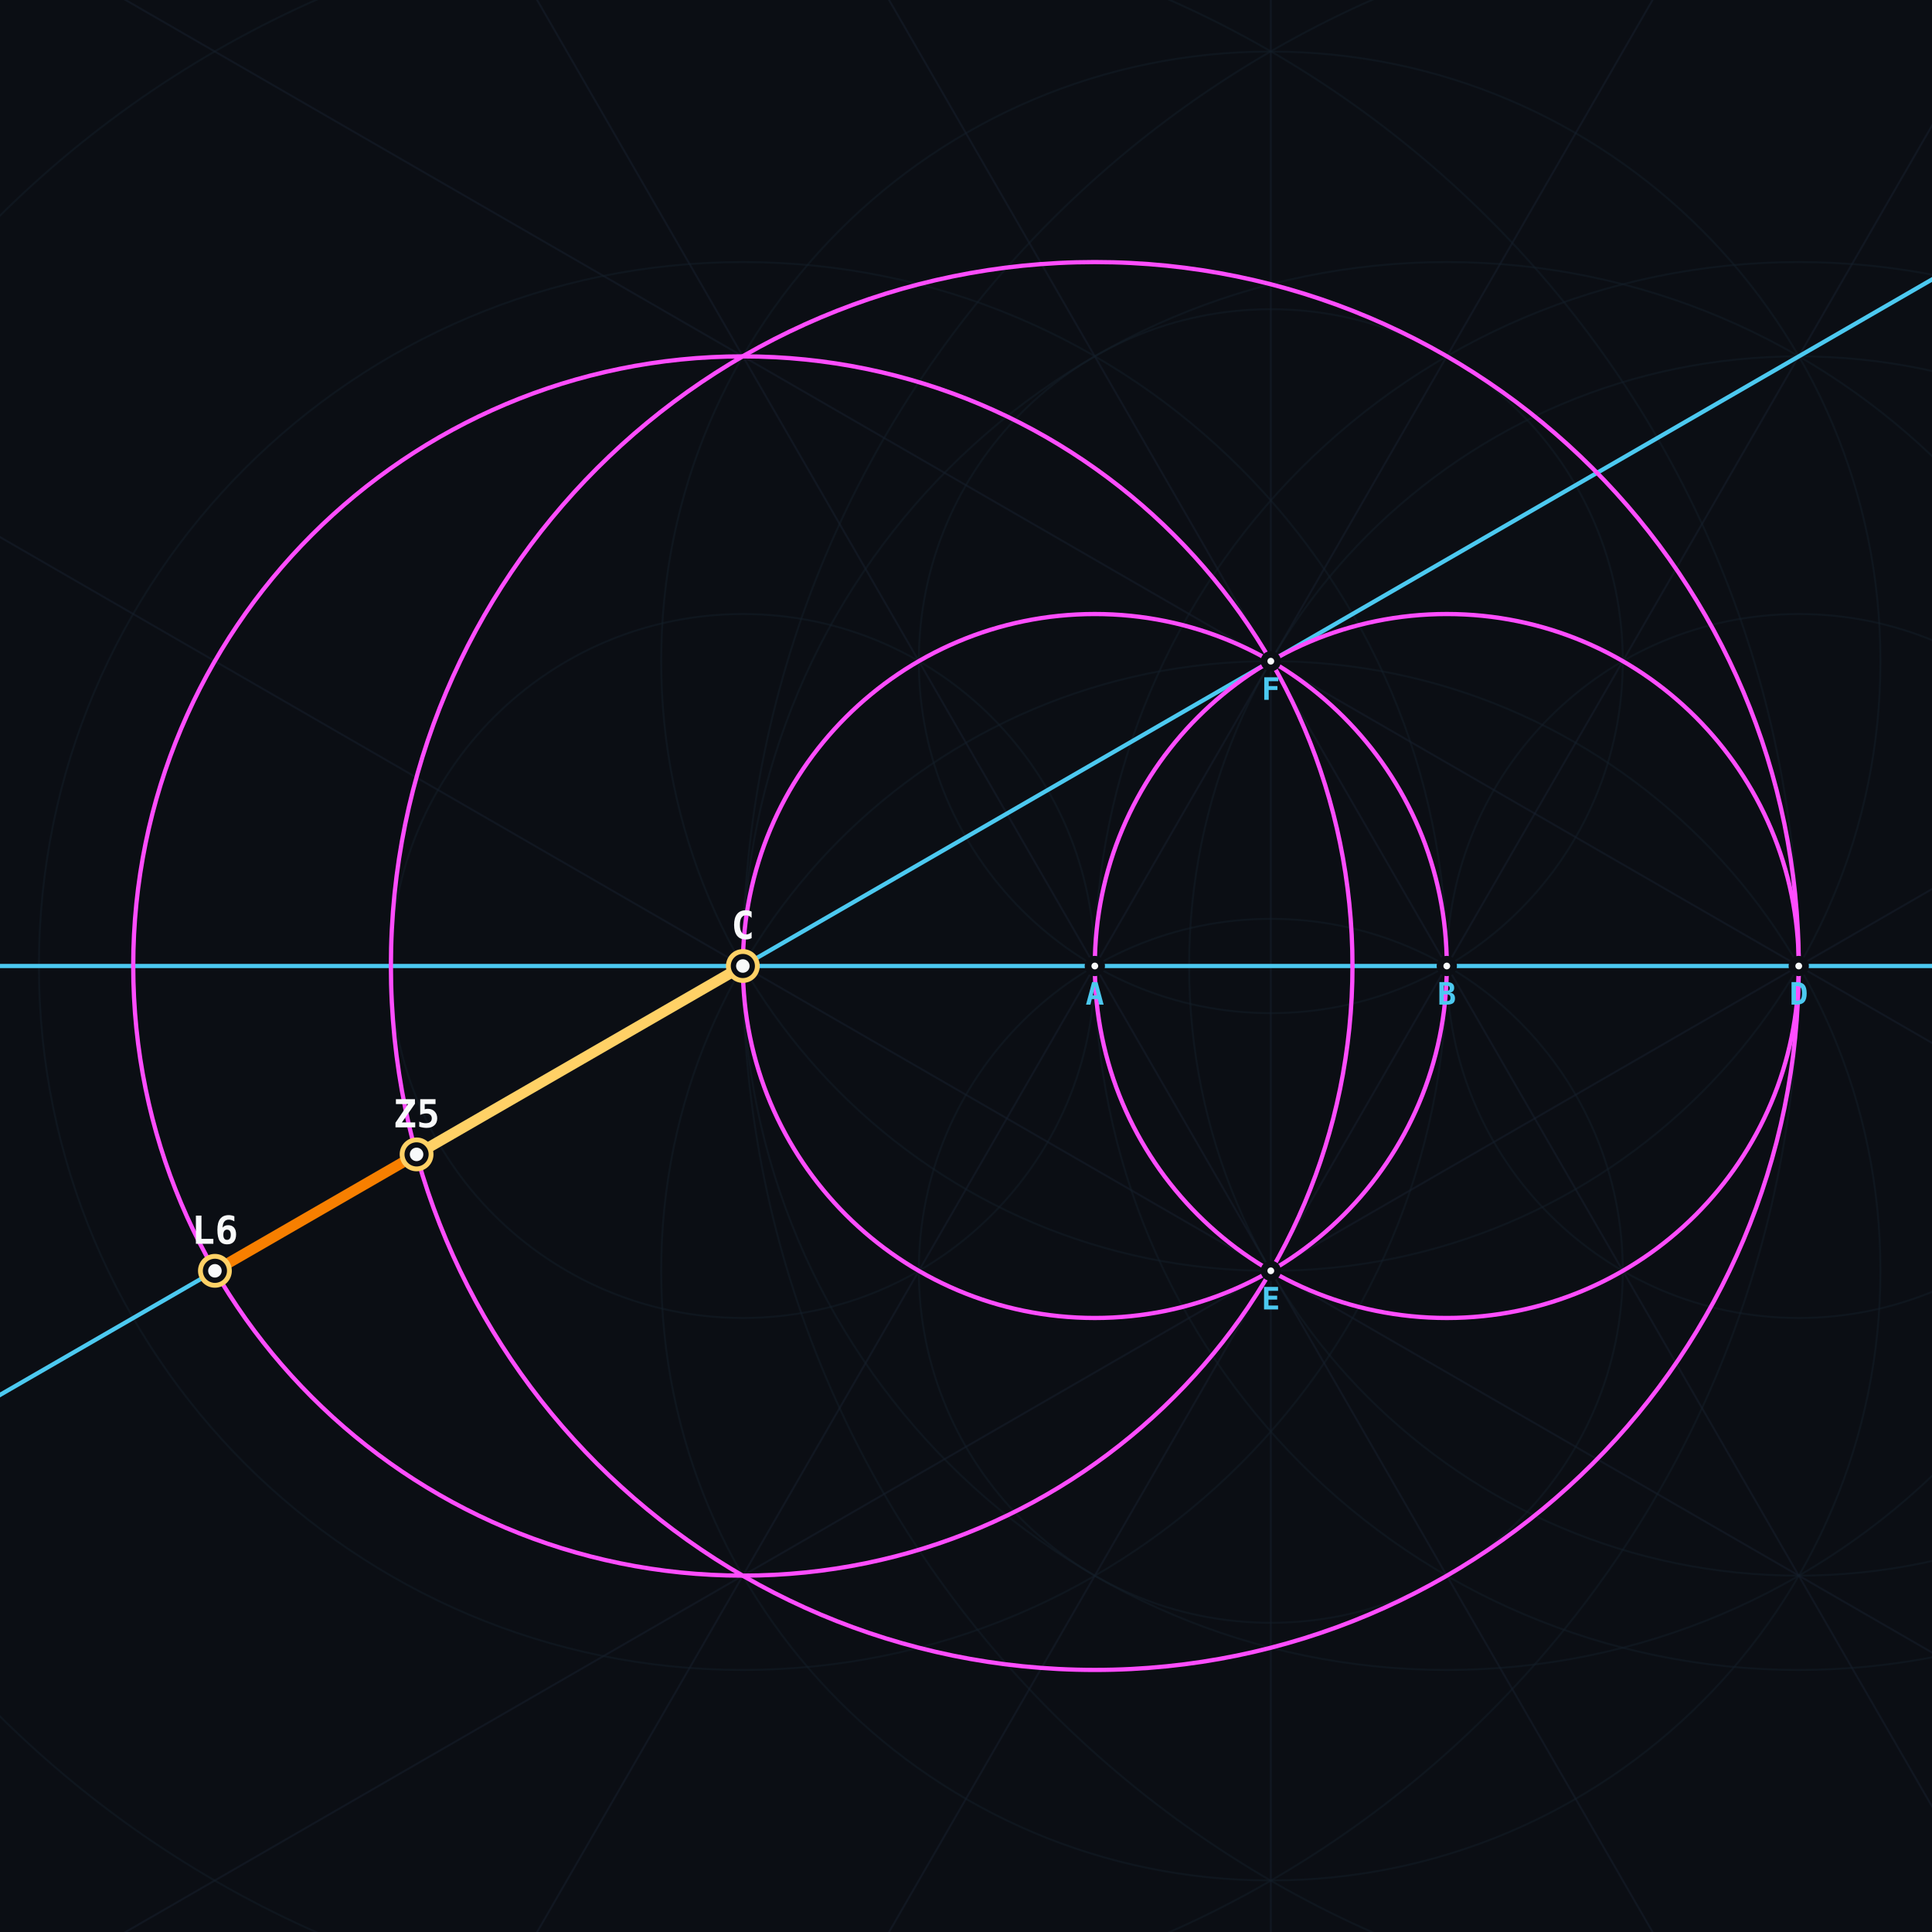
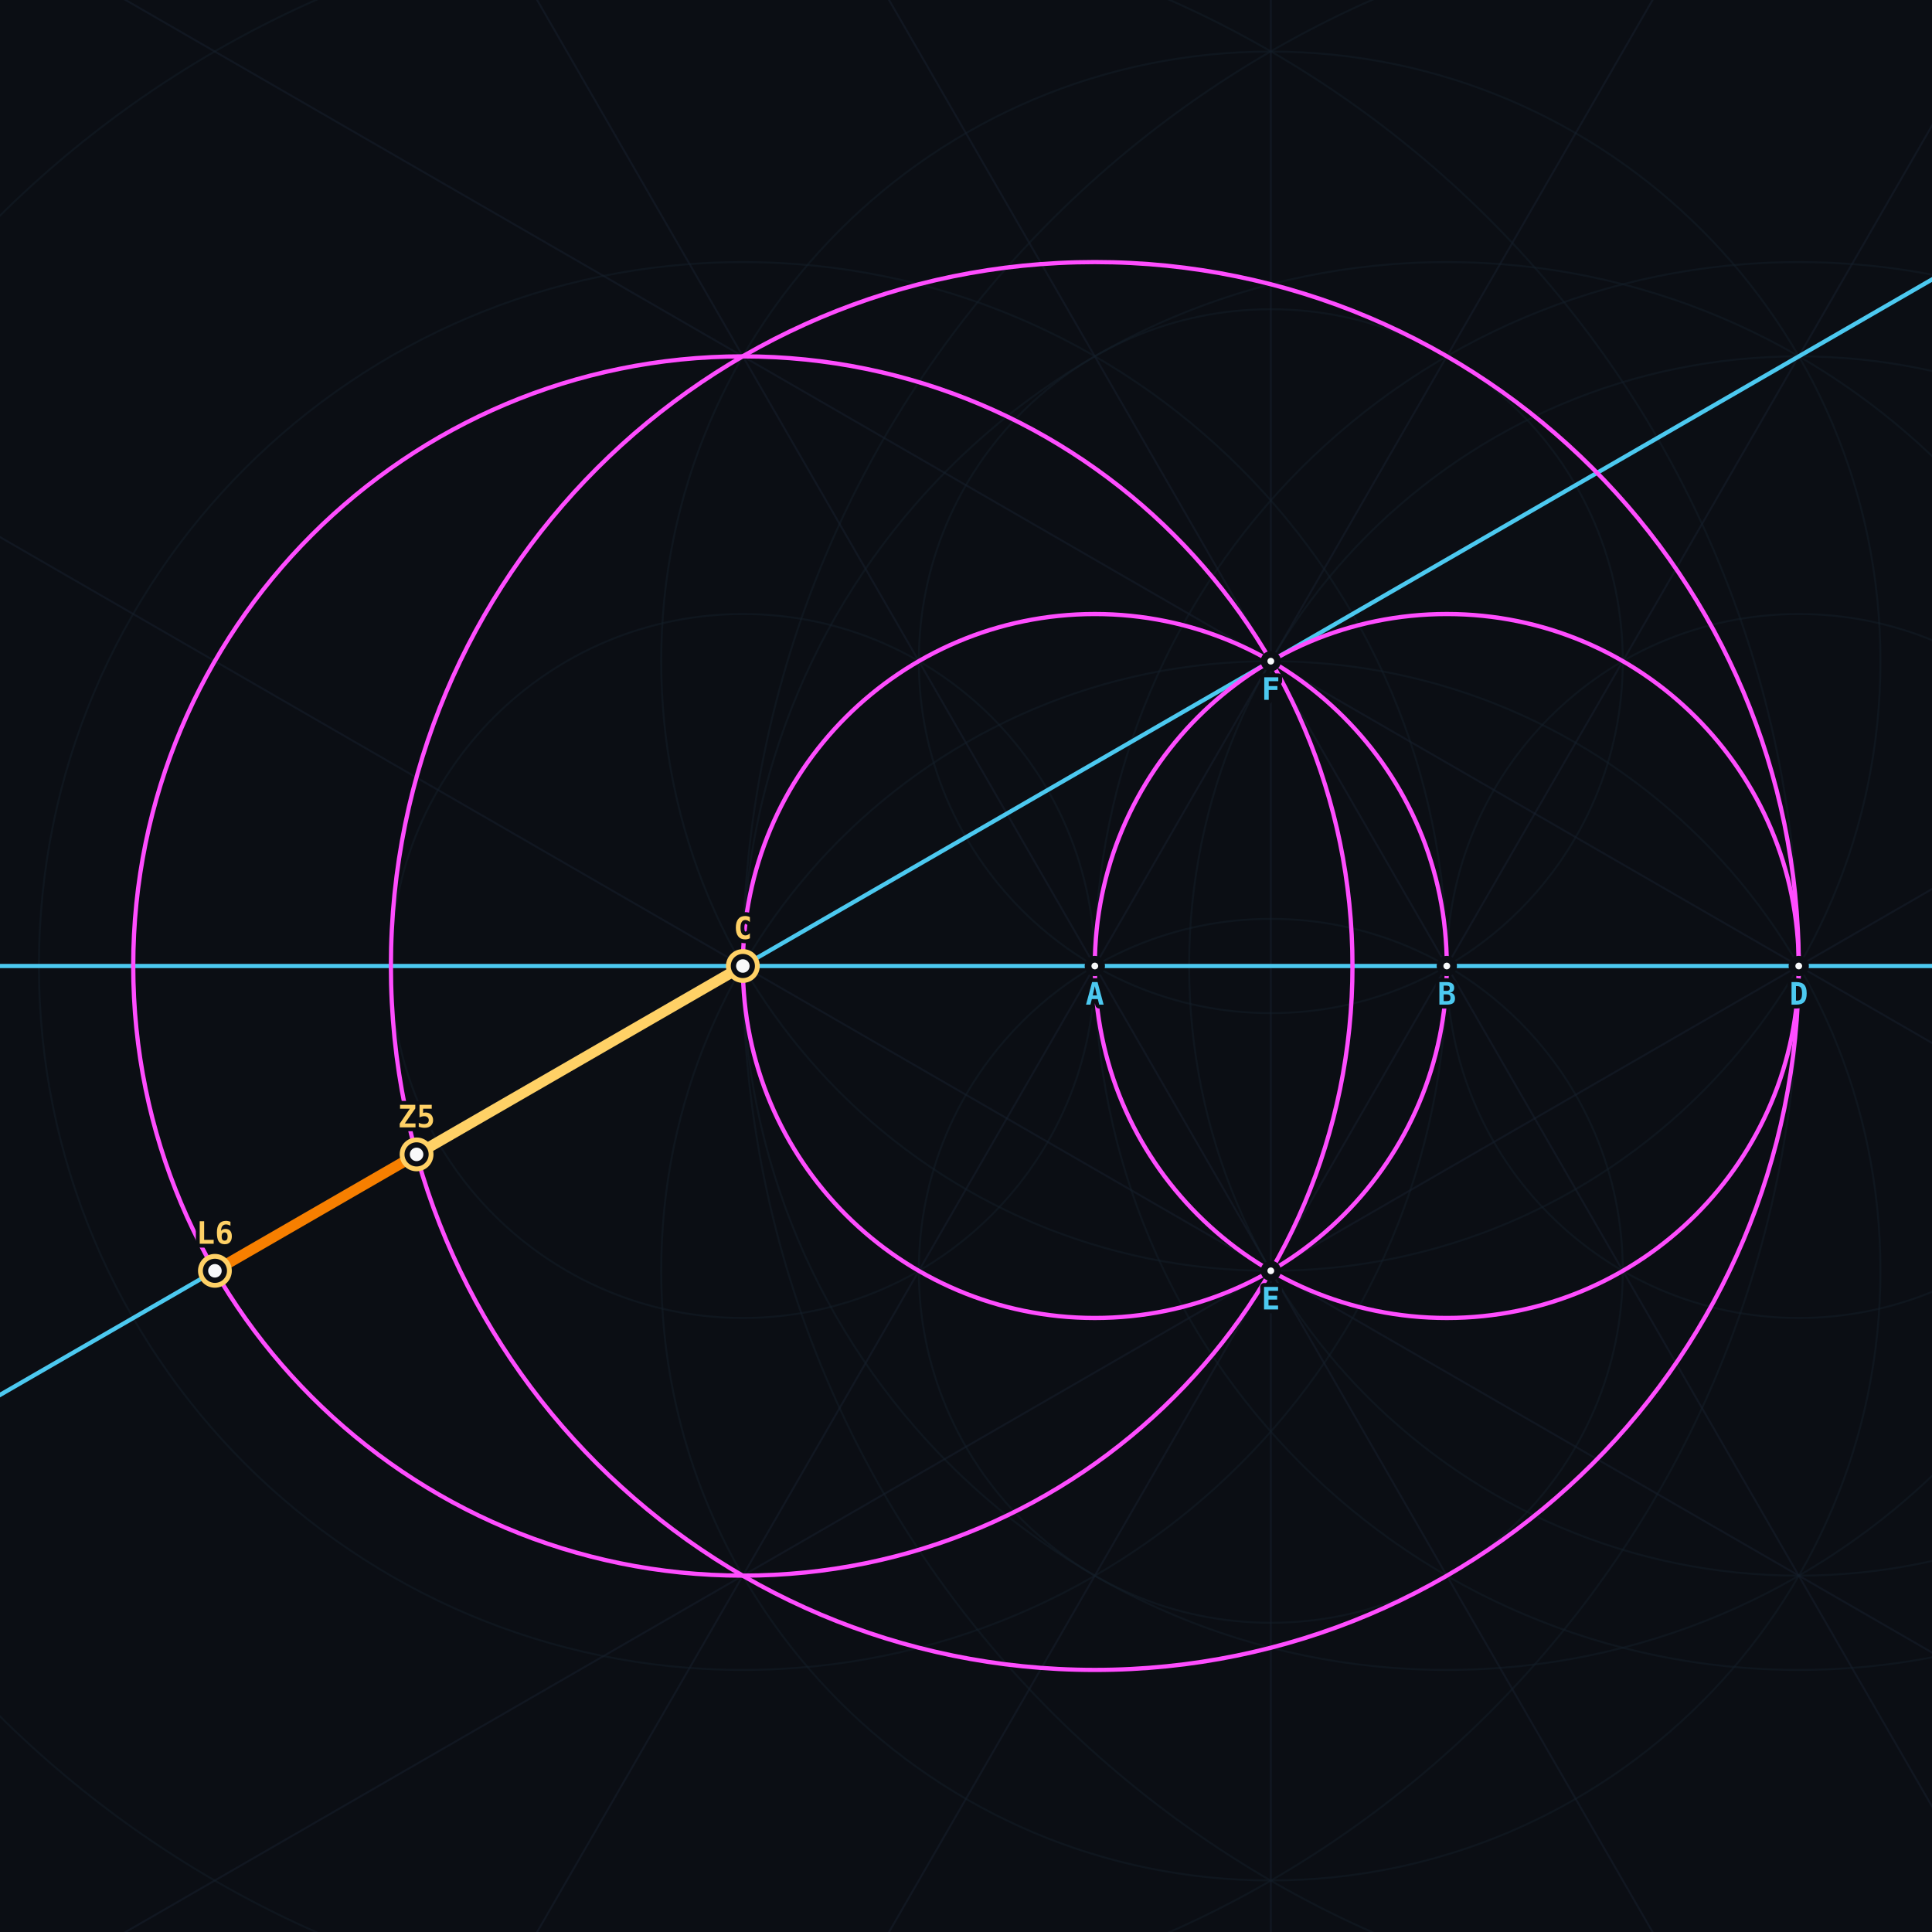
<svg xmlns="http://www.w3.org/2000/svg" viewBox="0 0 1000 1000" width="100%" height="100%" class="levels-svg">
  <defs>
    <clipPath id="sq-clip">
      <rect x="0" y="0" width="1000" height="1000" />
    </clipPath>
  </defs>
  <rect x="0" y="0" width="1000" height="1000" fill="#0b0e14" />
  <g clip-path="url(#sq-clip)">
    <line x1="-12.77" y1="-503.65" x2="1237.23" y2="1661.42" stroke="#1a2332" stroke-width="1.0" stroke-opacity="0.45" />
    <line x1="-12.77" y1="1503.65" x2="1237.23" y2="-661.42" stroke="#1a2332" stroke-width="1.0" stroke-opacity="0.45" />
    <line x1="1328.31" y1="-503.65" x2="78.31" y2="1661.42" stroke="#1a2332" stroke-width="1.0" stroke-opacity="0.45" />
    <line x1="1328.31" y1="1503.65" x2="78.31" y2="-661.42" stroke="#1a2332" stroke-width="1.0" stroke-opacity="0.45" />
    <line x1="-561.39" y1="-46.12" x2="1603.67" y2="1203.88" stroke="#1a2332" stroke-width="1.0" stroke-opacity="0.45" />
    <line x1="1876.93" y1="-46.12" x2="-288.13" y2="1203.88" stroke="#1a2332" stroke-width="1.0" stroke-opacity="0.45" />
    <line x1="1876.93" y1="1046.12" x2="-288.13" y2="-203.88" stroke="#1a2332" stroke-width="1.0" stroke-opacity="0.45" />
    <line x1="657.77" y1="1750.00" x2="657.77" y2="-750.00" stroke="#1a2332" stroke-width="1.0" stroke-opacity="0.45" />
    <circle cx="384.50" cy="500.00" r="182.18" fill="none" stroke="#161f2c" stroke-width="1.0" stroke-opacity="0.45" />
    <circle cx="931.03" cy="500.00" r="364.35" fill="none" stroke="#161f2c" stroke-width="1.0" stroke-opacity="0.45" />
    <circle cx="657.77" cy="657.77" r="182.18" fill="none" stroke="#161f2c" stroke-width="1.0" stroke-opacity="0.45" />
    <circle cx="657.77" cy="342.23" r="182.18" fill="none" stroke="#161f2c" stroke-width="1.0" stroke-opacity="0.45" />
    <circle cx="748.86" cy="500.00" r="364.35" fill="none" stroke="#161f2c" stroke-width="1.0" stroke-opacity="0.45" />
    <circle cx="384.50" cy="500.00" r="364.35" fill="none" stroke="#161f2c" stroke-width="1.0" stroke-opacity="0.45" />
    <circle cx="931.03" cy="500.00" r="182.18" fill="none" stroke="#161f2c" stroke-width="1.0" stroke-opacity="0.45" />
    <circle cx="384.50" cy="500.00" r="546.53" fill="none" stroke="#161f2c" stroke-width="1.0" stroke-opacity="0.45" />
    <circle cx="931.03" cy="500.00" r="546.53" fill="none" stroke="#161f2c" stroke-width="1.0" stroke-opacity="0.45" />
    <circle cx="657.77" cy="657.77" r="315.54" fill="none" stroke="#161f2c" stroke-width="1.0" stroke-opacity="0.45" />
    <circle cx="657.77" cy="342.23" r="315.54" fill="none" stroke="#161f2c" stroke-width="1.0" stroke-opacity="0.45" />
    <circle cx="931.03" cy="500.00" r="315.54" fill="none" stroke="#161f2c" stroke-width="1.0" stroke-opacity="0.45" />
    <line x1="-592.23" y1="500.00" x2="1907.77" y2="500.00" stroke="#4cc9f0" stroke-width="2.2" stroke-linecap="round" />
    <line x1="-561.39" y1="1046.12" x2="1603.67" y2="-203.88" stroke="#4cc9f0" stroke-width="2.2" stroke-linecap="round" />
    <circle cx="566.68" cy="500.00" r="182.18" fill="none" stroke="#ff4dff" stroke-width="2.2" />
    <circle cx="748.86" cy="500.00" r="182.18" fill="none" stroke="#ff4dff" stroke-width="2.2" />
    <circle cx="566.68" cy="500.00" r="364.35" fill="none" stroke="#ff4dff" stroke-width="2.2" />
    <circle cx="384.50" cy="500.00" r="315.54" fill="none" stroke="#ff4dff" stroke-width="2.2" />
    <circle class="geom-point" cx="566.68" cy="500.00" r="3.5" data-base-r="3.5" fill="#f8f9fa" stroke="#0b0e14" stroke-width="3.5" />
-     <text class="geom-label" x="566.68" y="520.00" data-anchor-x="566.68" data-anchor-y="500.00" data-offset-y="20" data-base-font="16" fill="#4cc9f0" font-family="monospace" font-size="16" font-weight="bold" text-anchor="middle">A</text>
+     <text class="geom-label" x="566.68" y="520.00" data-anchor-x="566.68" data-anchor-y="500.00" data-offset-y="20" data-base-font="16" fill="#4cc9f0" stroke="#0b0e14" stroke-width="4" stroke-linejoin="round" paint-order="stroke fill" font-family="monospace" font-size="16" font-weight="bold" text-anchor="middle">A</text>
    <circle class="geom-point" cx="748.86" cy="500.00" r="3.5" data-base-r="3.5" fill="#f8f9fa" stroke="#0b0e14" stroke-width="3.5" />
-     <text class="geom-label" x="748.86" y="520.00" data-anchor-x="748.86" data-anchor-y="500.00" data-offset-y="20" data-base-font="16" fill="#4cc9f0" font-family="monospace" font-size="16" font-weight="bold" text-anchor="middle">B</text>
+     <text class="geom-label" x="748.86" y="520.00" data-anchor-x="748.86" data-anchor-y="500.00" data-offset-y="20" data-base-font="16" fill="#4cc9f0" stroke="#0b0e14" stroke-width="4" stroke-linejoin="round" paint-order="stroke fill" font-family="monospace" font-size="16" font-weight="bold" text-anchor="middle">B</text>
    <circle class="geom-point" cx="931.03" cy="500.00" r="3.5" data-base-r="3.5" fill="#f8f9fa" stroke="#0b0e14" stroke-width="3.5" />
-     <text class="geom-label" x="931.03" y="520.00" data-anchor-x="931.03" data-anchor-y="500.00" data-offset-y="20" data-base-font="16" fill="#4cc9f0" font-family="monospace" font-size="16" font-weight="bold" text-anchor="middle">D</text>
+     <text class="geom-label" x="931.03" y="520.00" data-anchor-x="931.03" data-anchor-y="500.00" data-offset-y="20" data-base-font="16" fill="#4cc9f0" stroke="#0b0e14" stroke-width="4" stroke-linejoin="round" paint-order="stroke fill" font-family="monospace" font-size="16" font-weight="bold" text-anchor="middle">D</text>
    <circle class="geom-point" cx="657.77" cy="657.77" r="3.5" data-base-r="3.5" fill="#f8f9fa" stroke="#0b0e14" stroke-width="3.5" />
-     <text class="geom-label" x="657.77" y="677.77" data-anchor-x="657.77" data-anchor-y="657.77" data-offset-y="20" data-base-font="16" fill="#4cc9f0" font-family="monospace" font-size="16" font-weight="bold" text-anchor="middle">E</text>
+     <text class="geom-label" x="657.77" y="677.77" data-anchor-x="657.77" data-anchor-y="657.77" data-offset-y="20" data-base-font="16" fill="#4cc9f0" stroke="#0b0e14" stroke-width="4" stroke-linejoin="round" paint-order="stroke fill" font-family="monospace" font-size="16" font-weight="bold" text-anchor="middle">E</text>
    <circle class="geom-point" cx="657.77" cy="342.23" r="3.5" data-base-r="3.5" fill="#f8f9fa" stroke="#0b0e14" stroke-width="3.5" />
-     <text class="geom-label" x="657.77" y="362.23" data-anchor-x="657.77" data-anchor-y="342.23" data-offset-y="20" data-base-font="16" fill="#4cc9f0" font-family="monospace" font-size="16" font-weight="bold" text-anchor="middle">F</text>
+     <text class="geom-label" x="657.77" y="362.23" data-anchor-x="657.77" data-anchor-y="342.23" data-offset-y="20" data-base-font="16" fill="#4cc9f0" stroke="#0b0e14" stroke-width="4" stroke-linejoin="round" paint-order="stroke fill" font-family="monospace" font-size="16" font-weight="bold" text-anchor="middle">F</text>
    <line x1="111.24" y1="657.77" x2="215.62" y2="597.51" stroke="#f77f00" stroke-width="5.5" stroke-linecap="round" />
    <line x1="215.62" y1="597.51" x2="384.50" y2="500.00" stroke="#ffd166" stroke-width="5.5" stroke-linecap="round" />
    <circle class="geom-point" cx="111.24" cy="657.77" r="7.5" data-base-r="7.5" fill="#0b0e14" stroke="#ffd166" stroke-width="2.5" />
    <circle class="geom-point" cx="111.24" cy="657.77" r="3.5" data-base-r="3.5" fill="#f8f9fa" stroke="none" />
-     <text class="geom-label" x="111.24" y="643.77" data-anchor-x="111.24" data-anchor-y="657.77" data-offset-y="-14" data-base-font="20" fill="#f8f9fa" font-family="monospace" font-size="20" font-weight="bold" text-anchor="middle">L6</text>
+     <text class="geom-label" x="111.24" y="643.77" data-anchor-x="111.24" data-anchor-y="657.77" data-offset-y="-14" data-base-font="16" fill="#ffd166" stroke="#0b0e14" stroke-width="4" stroke-linejoin="round" paint-order="stroke fill" font-family="monospace" font-size="16" font-weight="bold" text-anchor="middle">L6</text>
    <circle class="geom-point" cx="215.62" cy="597.51" r="7.5" data-base-r="7.5" fill="#0b0e14" stroke="#ffd166" stroke-width="2.5" />
    <circle class="geom-point" cx="215.62" cy="597.51" r="3.5" data-base-r="3.5" fill="#f8f9fa" stroke="none" />
-     <text class="geom-label" x="215.62" y="583.51" data-anchor-x="215.62" data-anchor-y="597.51" data-offset-y="-14" data-base-font="20" fill="#f8f9fa" font-family="monospace" font-size="20" font-weight="bold" text-anchor="middle">Z5</text>
+     <text class="geom-label" x="215.62" y="583.51" data-anchor-x="215.62" data-anchor-y="597.51" data-offset-y="-14" data-base-font="16" fill="#ffd166" stroke="#0b0e14" stroke-width="4" stroke-linejoin="round" paint-order="stroke fill" font-family="monospace" font-size="16" font-weight="bold" text-anchor="middle">Z5</text>
    <circle class="geom-point" cx="384.50" cy="500.00" r="7.5" data-base-r="7.5" fill="#0b0e14" stroke="#ffd166" stroke-width="2.5" />
    <circle class="geom-point" cx="384.50" cy="500.00" r="3.5" data-base-r="3.5" fill="#f8f9fa" stroke="none" />
-     <text class="geom-label" x="384.50" y="486.00" data-anchor-x="384.50" data-anchor-y="500.00" data-offset-y="-14" data-base-font="20" fill="#f8f9fa" font-family="monospace" font-size="20" font-weight="bold" text-anchor="middle">C</text>
+     <text class="geom-label" x="384.50" y="486.00" data-anchor-x="384.50" data-anchor-y="500.00" data-offset-y="-14" data-base-font="16" fill="#ffd166" stroke="#0b0e14" stroke-width="4" stroke-linejoin="round" paint-order="stroke fill" font-family="monospace" font-size="16" font-weight="bold" text-anchor="middle">C</text>
  </g>
</svg>
